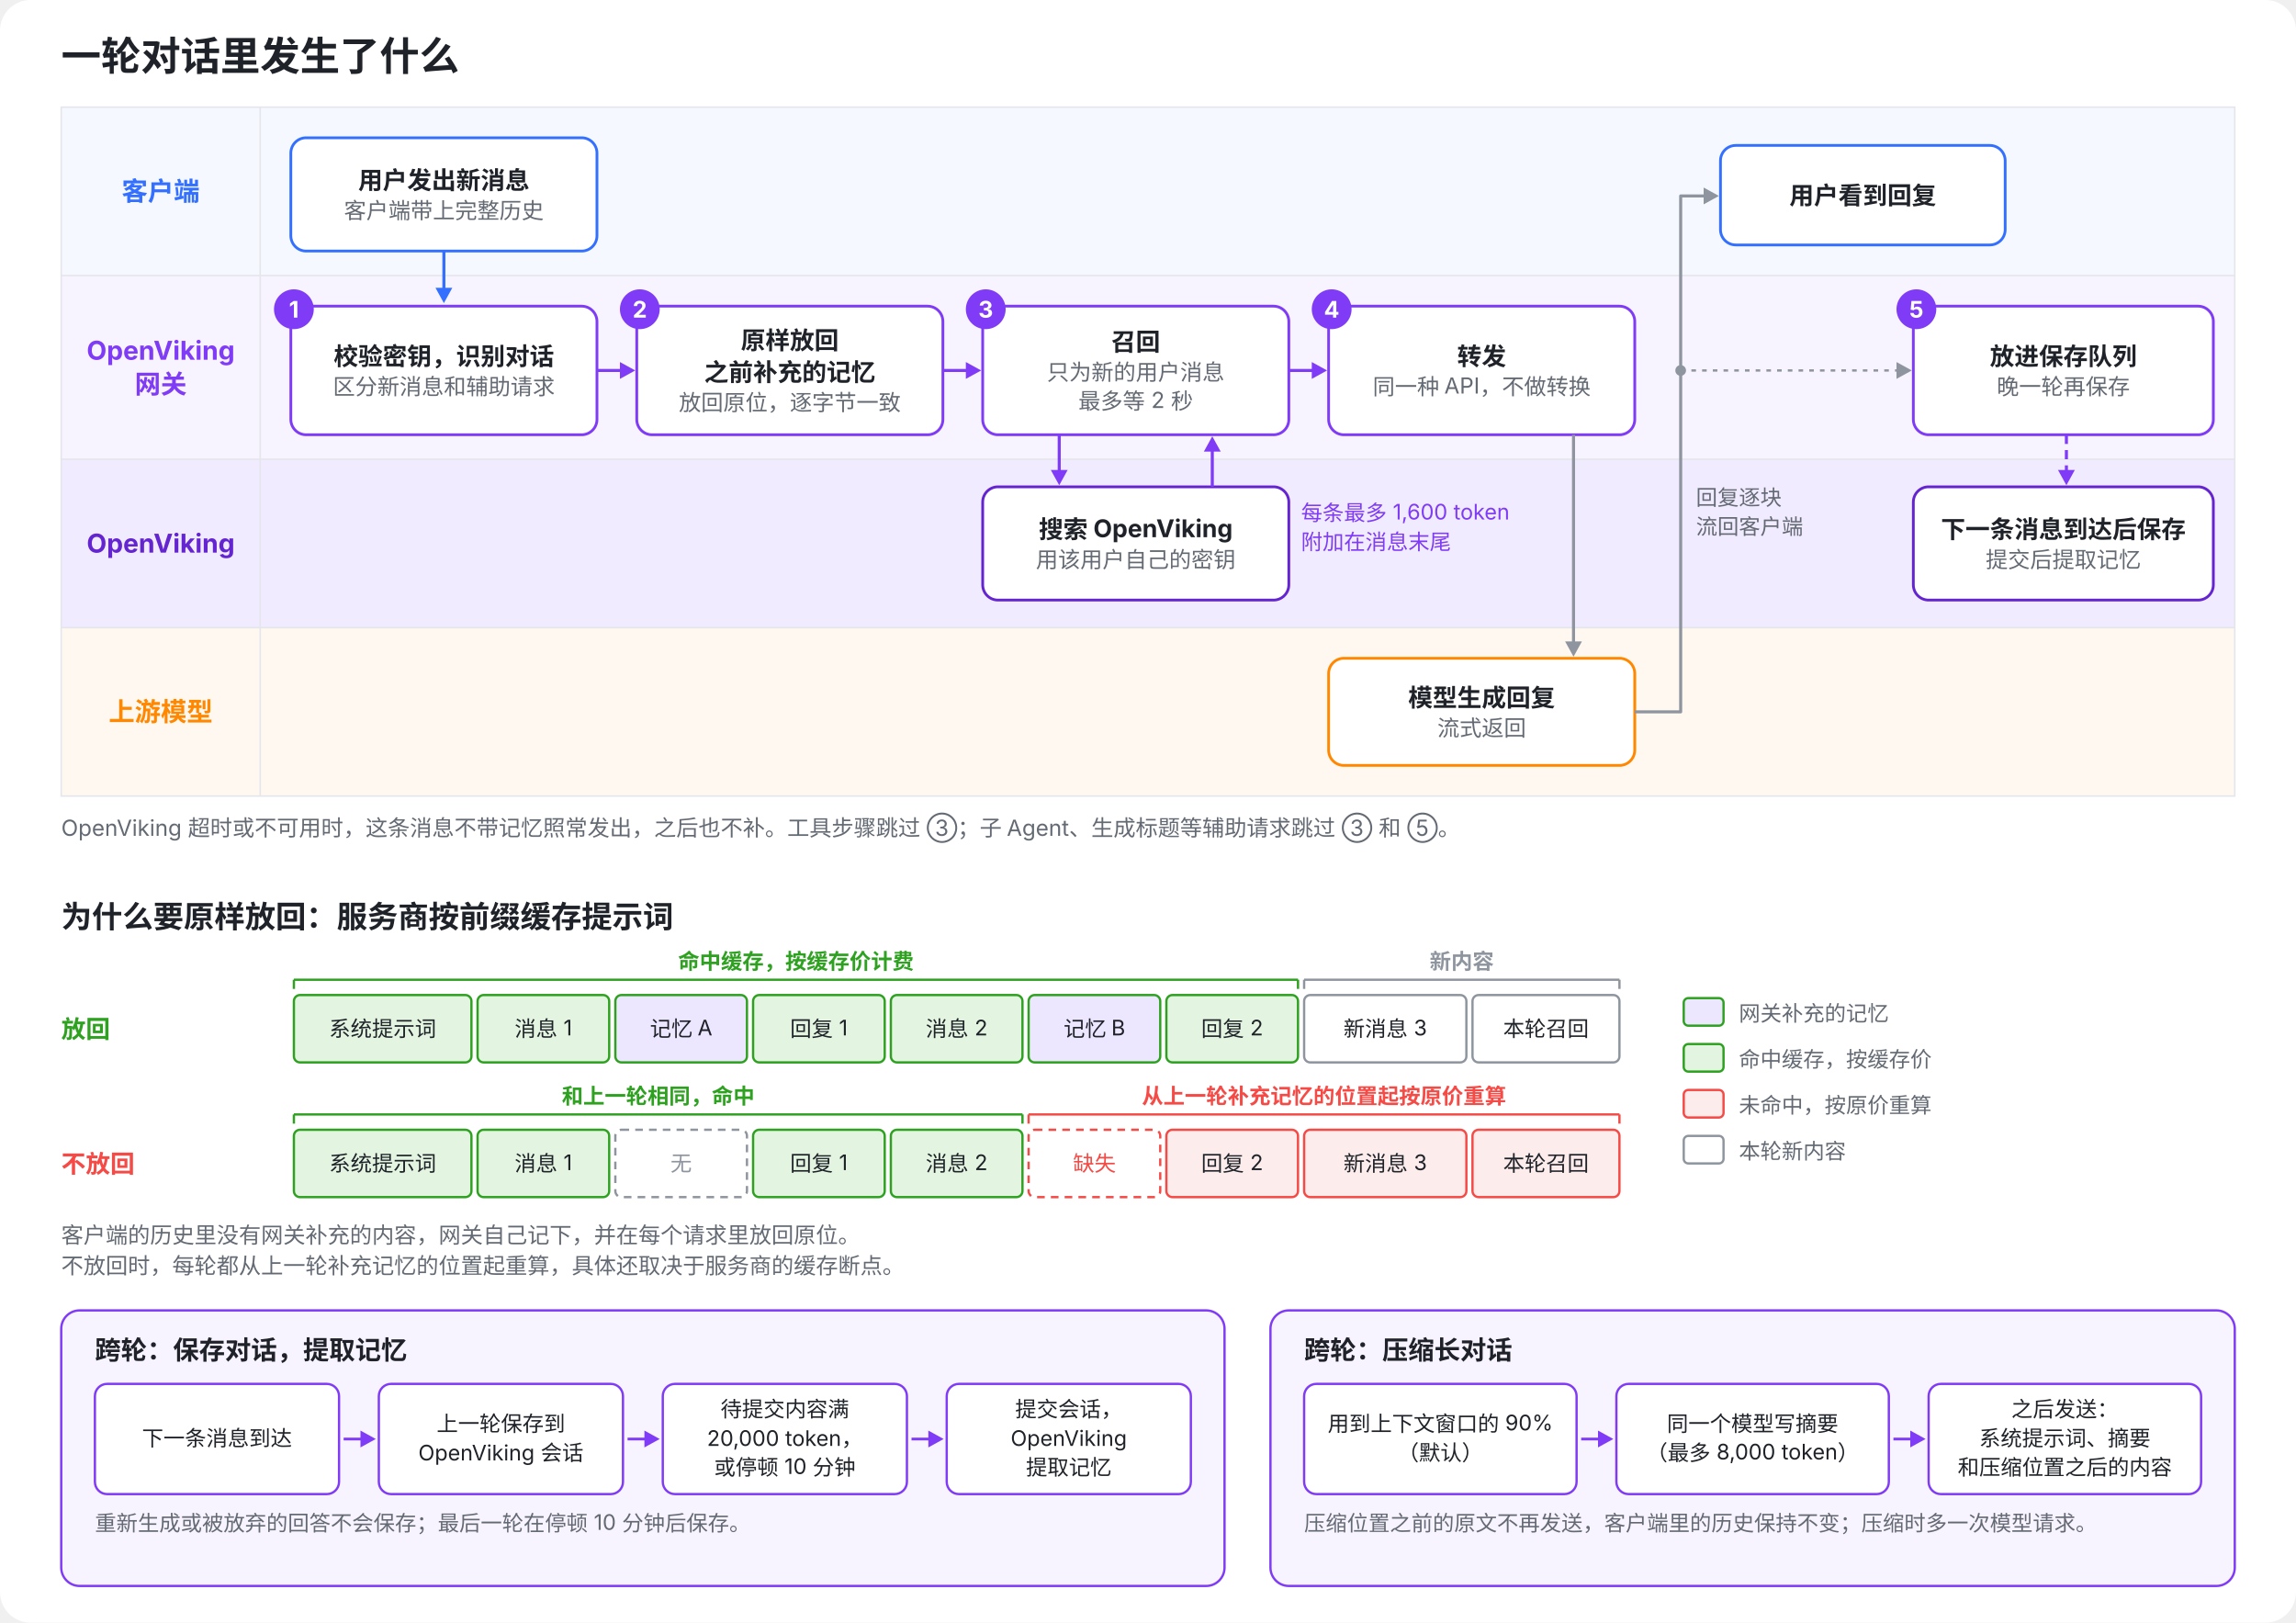
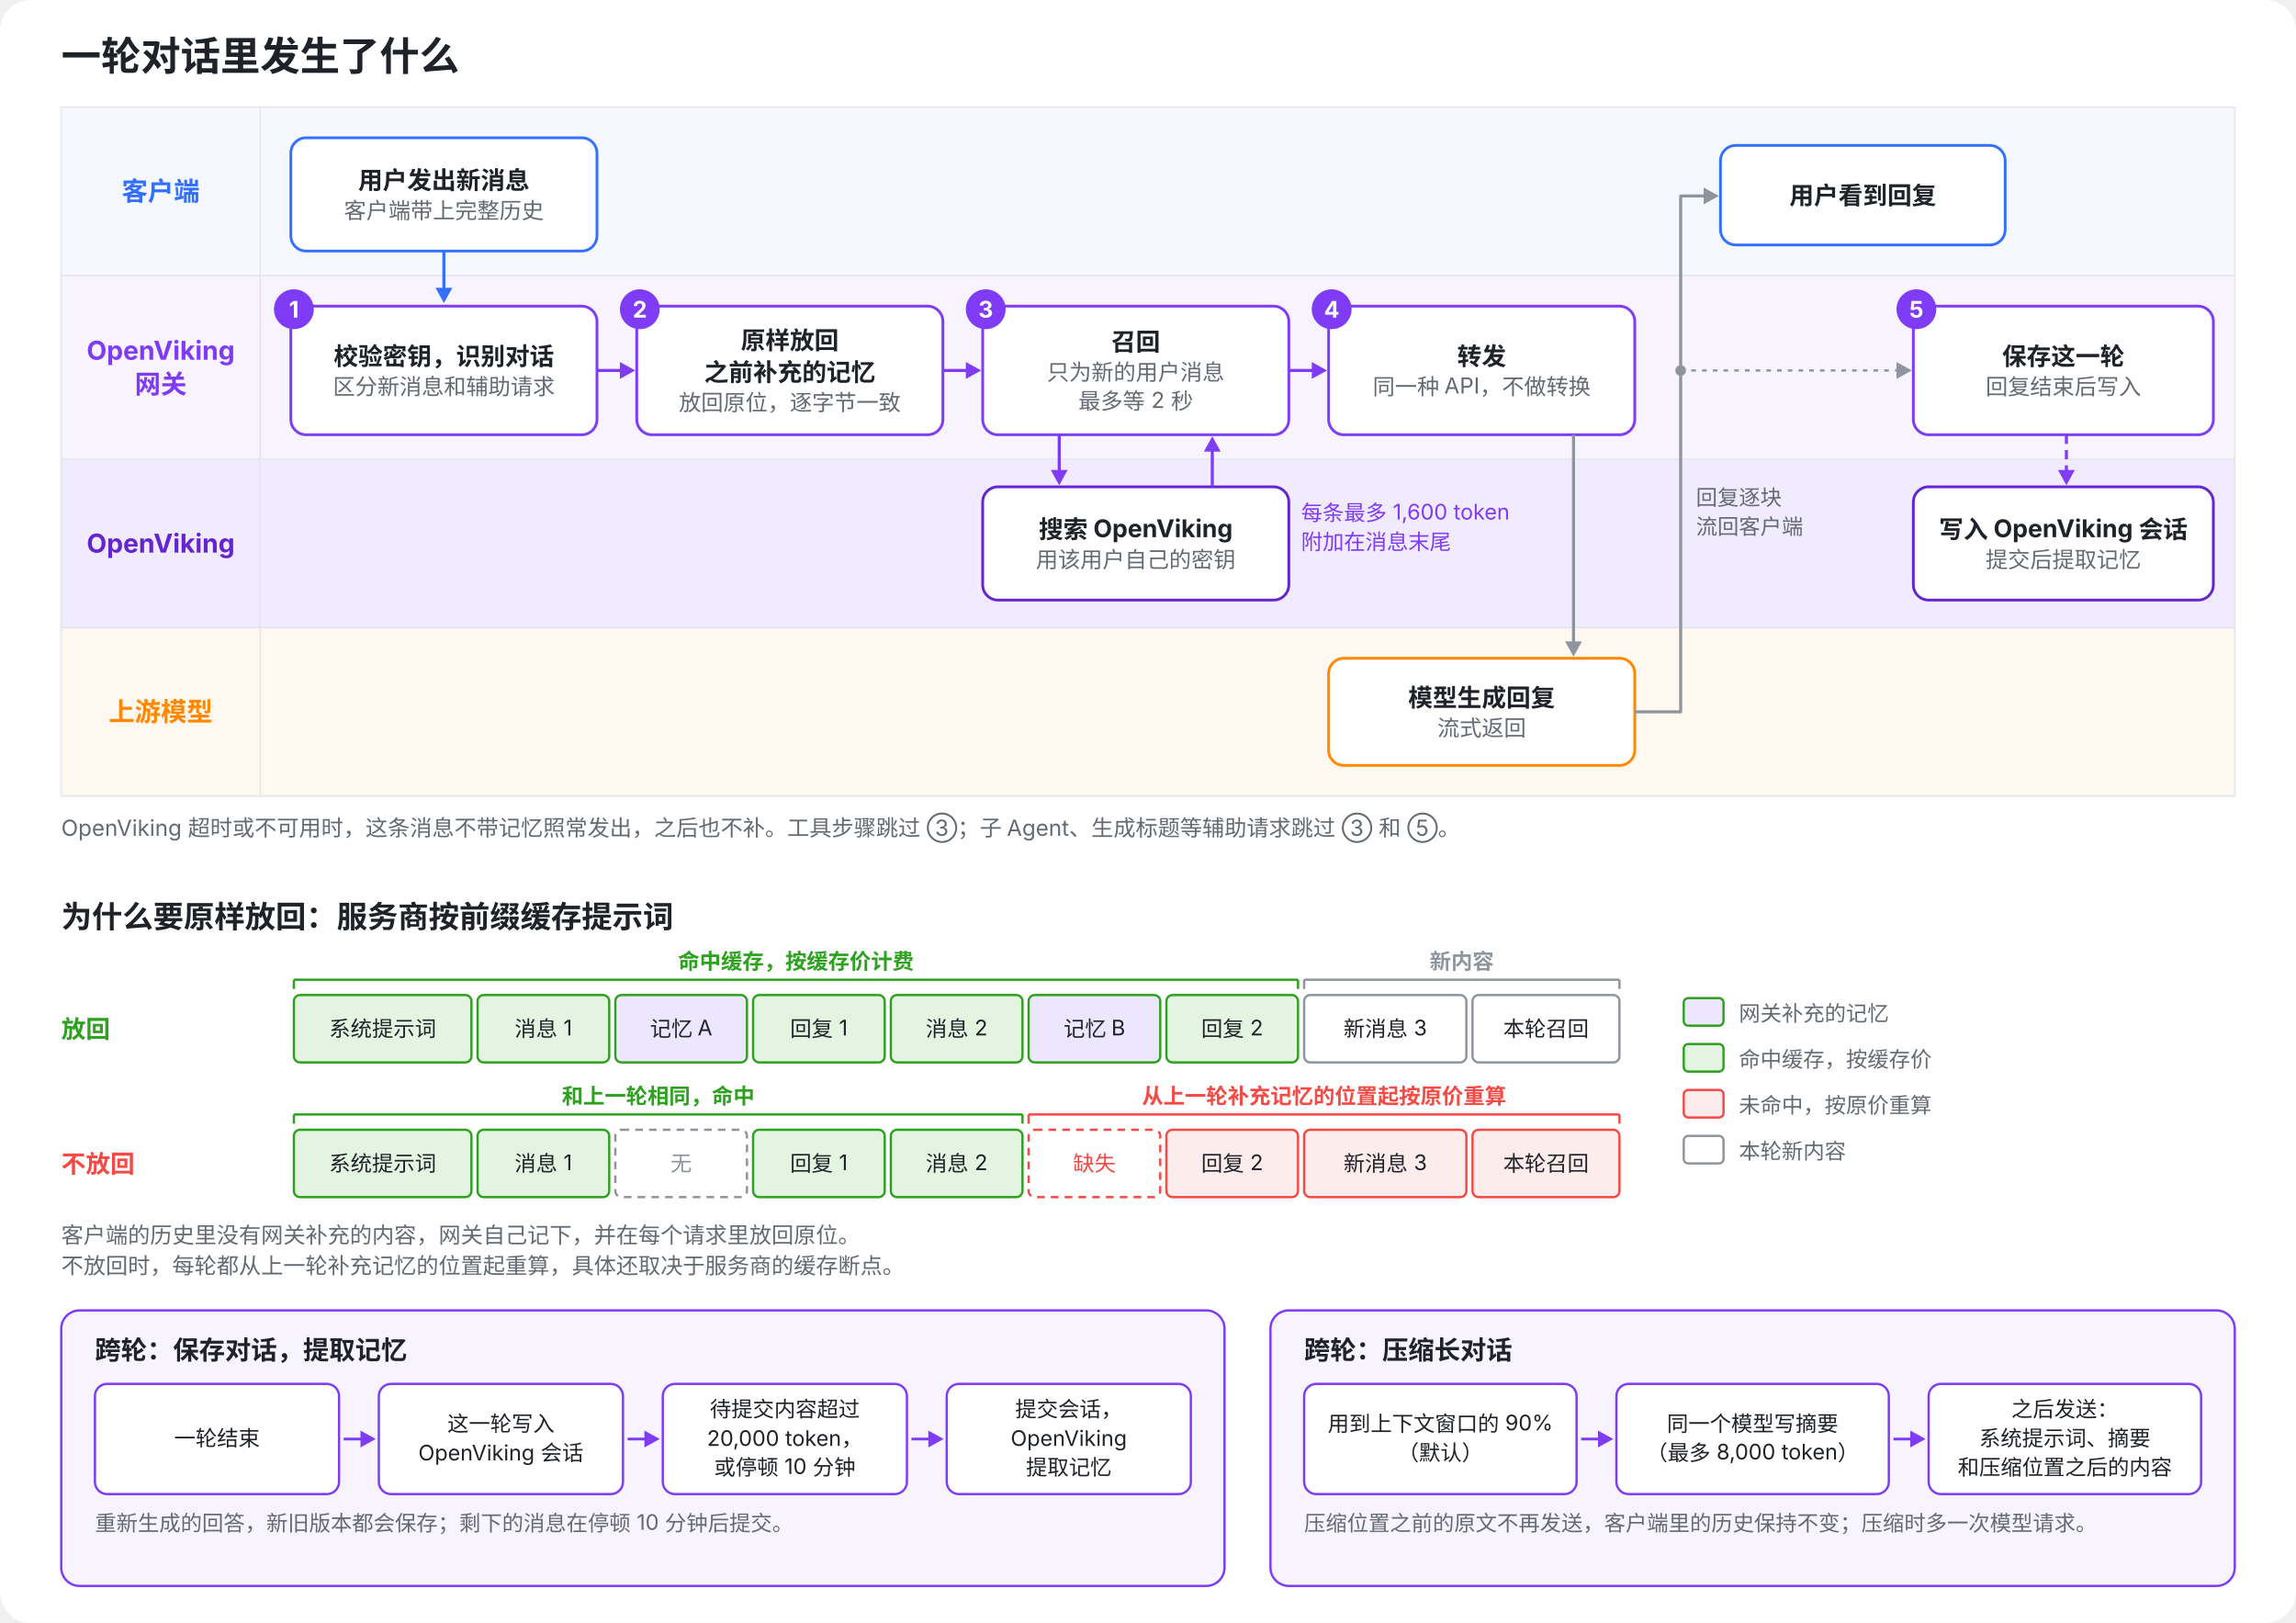
<svg xmlns="http://www.w3.org/2000/svg" width="1500" height="1060" viewBox="0 0 1500 1060" font-family="Inter, -apple-system, BlinkMacSystemFont, 'Segoe UI', 'PingFang SC', 'Hiragino Sans GB', 'Microsoft YaHei', 'Noto Sans SC', 'Noto Sans CJK SC', sans-serif">
  <rect x="0" y="0" width="1500" height="1060" rx="20" fill="#FFFFFF" />
  <text x="40" y="46" font-size="26" font-weight="700" fill="#1F2329" text-anchor="start">一轮对话里发生了什么</text>
  <rect x="40" y="70" width="1420" height="110" rx="0" fill="#F5F9FF" />
  <text x="105" y="131" font-size="17" font-weight="700" fill="#3370FF" text-anchor="middle">客户端</text>
  <rect x="40" y="180" width="1420" height="120" rx="0" fill="#F7F3FF" />
  <text x="105" y="235" font-size="17" font-weight="700" fill="#7F3BF5" text-anchor="middle">OpenViking</text>
  <text x="105" y="257" font-size="17" font-weight="700" fill="#7F3BF5" text-anchor="middle">网关</text>
  <rect x="40" y="300" width="1420" height="110" rx="0" fill="#F1EBFF" />
  <text x="105" y="361" font-size="17" font-weight="700" fill="#6425D0" text-anchor="middle">OpenViking</text>
  <rect x="40" y="410" width="1420" height="110" rx="0" fill="#FFF8F0" />
  <text x="105" y="471" font-size="17" font-weight="700" fill="#FF8800" text-anchor="middle">上游模型</text>
  <rect x="40" y="70" width="1420" height="450" rx="0" fill="none" stroke="#E5E6EB" stroke-width="1" />
  <line x1="40" y1="180" x2="1460" y2="180" stroke="#E5E6EB" stroke-width="1" />
  <line x1="40" y1="300" x2="1460" y2="300" stroke="#E5E6EB" stroke-width="1" />
  <line x1="40" y1="410" x2="1460" y2="410" stroke="#E5E6EB" stroke-width="1" />
  <line x1="170" y1="70" x2="170" y2="520" stroke="#E5E6EB" stroke-width="1" />
  <rect x="190" y="90" width="200" height="74" rx="10" fill="#FFFFFF" stroke="#3370FF" stroke-width="1.8" />
  <text x="290" y="123.495" font-size="16" font-weight="700" fill="#1F2329" text-anchor="middle">用户发出新消息</text>
  <text x="290" y="142.765" font-size="14.5" font-weight="400" fill="#646A73" text-anchor="middle">客户端带上完整历史</text>
  <rect x="1124" y="95" width="186" height="65" rx="10" fill="#FFFFFF" stroke="#3370FF" stroke-width="1.8" />
  <text x="1217" y="133.42" font-size="16" font-weight="700" fill="#1F2329" text-anchor="middle">用户看到回复</text>
  <rect x="190" y="200" width="200" height="84" rx="10" fill="#FFFFFF" stroke="#7F3BF5" stroke-width="1.8" />
  <text x="290" y="238.495" font-size="16" font-weight="700" fill="#1F2329" text-anchor="middle">校验密钥，识别对话</text>
  <text x="290" y="257.765" font-size="14.5" font-weight="400" fill="#646A73" text-anchor="middle">区分新消息和辅助请求</text>
  <circle cx="192" cy="202" r="13" fill="#7F3BF5" />
  <text x="192" y="207.5" font-size="15" font-weight="700" fill="#FFFFFF" text-anchor="middle">1</text>
  <rect x="416" y="200" width="200" height="84" rx="10" fill="#FFFFFF" stroke="#7F3BF5" stroke-width="1.8" />
  <text x="516" y="228.095" font-size="16" font-weight="700" fill="#1F2329" text-anchor="middle">原样放回</text>
  <text x="516" y="248.895" font-size="16" font-weight="700" fill="#1F2329" text-anchor="middle">之前补充的记忆</text>
  <text x="516" y="268.165" font-size="14.5" font-weight="400" fill="#646A73" text-anchor="middle">放回原位，逐字节一致</text>
  <circle cx="418" cy="202" r="13" fill="#7F3BF5" />
  <text x="418" y="207.5" font-size="15" font-weight="700" fill="#FFFFFF" text-anchor="middle">2</text>
  <rect x="642" y="200" width="200" height="84" rx="10" fill="#FFFFFF" stroke="#7F3BF5" stroke-width="1.8" />
  <text x="742" y="229.07" font-size="16" font-weight="700" fill="#1F2329" text-anchor="middle">召回</text>
  <text x="742" y="248.34" font-size="14.5" font-weight="400" fill="#646A73" text-anchor="middle">只为新的用户消息</text>
  <text x="742" y="267.19" font-size="14.5" font-weight="400" fill="#646A73" text-anchor="middle">最多等 2 秒</text>
  <circle cx="644" cy="202" r="13" fill="#7F3BF5" />
  <text x="644" y="207.5" font-size="15" font-weight="700" fill="#FFFFFF" text-anchor="middle">3</text>
  <rect x="868" y="200" width="200" height="84" rx="10" fill="#FFFFFF" stroke="#7F3BF5" stroke-width="1.8" />
  <text x="968" y="238.495" font-size="16" font-weight="700" fill="#1F2329" text-anchor="middle">转发</text>
  <text x="968" y="257.765" font-size="14.5" font-weight="400" fill="#646A73" text-anchor="middle">同一种 API，不做转换</text>
  <circle cx="870" cy="202" r="13" fill="#7F3BF5" />
  <text x="870" y="207.5" font-size="15" font-weight="700" fill="#FFFFFF" text-anchor="middle">4</text>
  <rect x="1250" y="200" width="196" height="84" rx="10" fill="#FFFFFF" stroke="#7F3BF5" stroke-width="1.8" />
-   <text x="1348" y="238.495" font-size="16" font-weight="700" fill="#1F2329" text-anchor="middle">放进保存队列</text>
-   <text x="1348" y="257.765" font-size="14.5" font-weight="400" fill="#646A73" text-anchor="middle">晚一轮再保存</text>
+   <text x="1348" y="238.495" font-size="16" font-weight="700" fill="#1F2329" text-anchor="middle">保存这一轮</text>
+   <text x="1348" y="257.765" font-size="14.5" font-weight="400" fill="#646A73" text-anchor="middle">回复结束后写入</text>
  <circle cx="1252" cy="202" r="13" fill="#7F3BF5" />
  <text x="1252" y="207.5" font-size="15" font-weight="700" fill="#FFFFFF" text-anchor="middle">5</text>
  <rect x="642" y="318" width="200" height="74" rx="10" fill="#FFFFFF" stroke="#6425D0" stroke-width="1.8" />
  <text x="742" y="351.495" font-size="16" font-weight="700" fill="#1F2329" text-anchor="middle">搜索 OpenViking</text>
  <text x="742" y="370.765" font-size="14.5" font-weight="400" fill="#646A73" text-anchor="middle">用该用户自己的密钥</text>
  <rect x="1250" y="318" width="196" height="74" rx="10" fill="#FFFFFF" stroke="#6425D0" stroke-width="1.8" />
-   <text x="1348" y="351.495" font-size="16" font-weight="700" fill="#1F2329" text-anchor="middle">下一条消息到达后保存</text>
+   <text x="1348" y="351.495" font-size="16" font-weight="700" fill="#1F2329" text-anchor="middle">写入 OpenViking 会话</text>
  <text x="1348" y="370.765" font-size="14.5" font-weight="400" fill="#646A73" text-anchor="middle">提交后提取记忆</text>
  <rect x="868" y="430" width="200" height="70" rx="10" fill="#FFFFFF" stroke="#FF8800" stroke-width="1.8" />
  <text x="968" y="461.495" font-size="16" font-weight="700" fill="#1F2329" text-anchor="middle">模型生成回复</text>
  <text x="968" y="480.765" font-size="14.5" font-weight="400" fill="#646A73" text-anchor="middle">流式返回</text>
  <polyline points="290,164 290,189" fill="none" stroke="#3370FF" stroke-width="2" stroke-linejoin="round" />
  <polygon points="290,198 284.5,188.0 295.5,188.0" fill="#3370FF" />
  <polyline points="390,242 406,242" fill="none" stroke="#7F3BF5" stroke-width="2" stroke-linejoin="round" />
  <polygon points="415,242 405.0,247.5 405.0,236.5" fill="#7F3BF5" />
  <polyline points="616,242 632,242" fill="none" stroke="#7F3BF5" stroke-width="2" stroke-linejoin="round" />
  <polygon points="641,242 631.0,247.5 631.0,236.5" fill="#7F3BF5" />
  <polyline points="842,242 858,242" fill="none" stroke="#7F3BF5" stroke-width="2" stroke-linejoin="round" />
  <polygon points="867,242 857.0,247.5 857.0,236.5" fill="#7F3BF5" />
  <polyline points="692,284 692,308" fill="none" stroke="#7F3BF5" stroke-width="2" stroke-linejoin="round" />
  <polygon points="692,317 686.5,307.0 697.5,307.0" fill="#7F3BF5" />
  <polyline points="792,318 792,294" fill="none" stroke="#7F3BF5" stroke-width="2" stroke-linejoin="round" />
  <polygon points="792,285 797.5,295.0 786.5,295.0" fill="#7F3BF5" />
  <text x="850" y="340" font-size="14" font-weight="400" fill="#7F3BF5" text-anchor="start">每条最多 1,600 token</text>
  <text x="850" y="359" font-size="14" font-weight="400" fill="#7F3BF5" text-anchor="start">附加在消息末尾</text>
  <polyline points="1028,284 1028,420" fill="none" stroke="#8F959E" stroke-width="2" stroke-linejoin="round" />
  <polygon points="1028,429 1022.5,419.0 1033.5,419.0" fill="#8F959E" />
  <polyline points="1068,465 1098,465 1098,128 1114,128" fill="none" stroke="#8F959E" stroke-width="2" stroke-linejoin="round" />
  <polygon points="1123,128 1113.0,133.5 1113.0,122.5" fill="#8F959E" />
  <text x="1108" y="330" font-size="14" font-weight="400" fill="#646A73" text-anchor="start">回复逐块</text>
  <text x="1108" y="349" font-size="14" font-weight="400" fill="#646A73" text-anchor="start">流回客户端</text>
  <circle cx="1098" cy="242" r="3.5" fill="#8F959E" />
  <polyline points="1098,242 1240,242" fill="none" stroke="#8F959E" stroke-width="1.5" stroke-linejoin="round" stroke-dasharray="3 4" />
  <polygon points="1249,242 1239.0,247.5 1239.0,236.5" fill="#8F959E" />
  <polyline points="1350,284 1350,308" fill="none" stroke="#7F3BF5" stroke-width="2" stroke-linejoin="round" stroke-dasharray="6 4" />
  <polygon points="1350,317 1344.5,307.0 1355.5,307.0" fill="#7F3BF5" />
  <text x="40" y="546" font-size="14.5" font-weight="400" fill="#646A73" text-anchor="start">OpenViking 超时或不可用时，这条消息不带记忆照常发出，之后也不补。工具步骤跳过 ③；子 Agent、生成标题等辅助请求跳过 ③ 和 ⑤。</text>
  <text x="40" y="606" font-size="20" font-weight="700" fill="#1F2329" text-anchor="start">为什么要原样放回：服务商按前缀缓存提示词</text>
  <text x="40" y="678" font-size="16" font-weight="700" fill="#2EA121" text-anchor="start">放回</text>
  <rect x="192" y="650" width="116" height="44" rx="4" fill="#E3F5E1" stroke="#2EA121" stroke-width="1.5" />
  <text x="250" y="677" font-size="14" font-weight="400" fill="#1F2329" text-anchor="middle">系统提示词</text>
  <rect x="312" y="650" width="86" height="44" rx="4" fill="#E3F5E1" stroke="#2EA121" stroke-width="1.5" />
  <text x="355" y="677" font-size="14" font-weight="400" fill="#1F2329" text-anchor="middle">消息 1</text>
  <rect x="402" y="650" width="86" height="44" rx="4" fill="#EDE6FF" stroke="#2EA121" stroke-width="1.5" />
  <text x="445" y="677" font-size="14" font-weight="400" fill="#1F2329" text-anchor="middle">记忆 A</text>
  <rect x="492" y="650" width="86" height="44" rx="4" fill="#E3F5E1" stroke="#2EA121" stroke-width="1.5" />
  <text x="535" y="677" font-size="14" font-weight="400" fill="#1F2329" text-anchor="middle">回复 1</text>
  <rect x="582" y="650" width="86" height="44" rx="4" fill="#E3F5E1" stroke="#2EA121" stroke-width="1.5" />
  <text x="625" y="677" font-size="14" font-weight="400" fill="#1F2329" text-anchor="middle">消息 2</text>
  <rect x="672" y="650" width="86" height="44" rx="4" fill="#EDE6FF" stroke="#2EA121" stroke-width="1.5" />
  <text x="715" y="677" font-size="14" font-weight="400" fill="#1F2329" text-anchor="middle">记忆 B</text>
  <rect x="762" y="650" width="86" height="44" rx="4" fill="#E3F5E1" stroke="#2EA121" stroke-width="1.5" />
  <text x="805" y="677" font-size="14" font-weight="400" fill="#1F2329" text-anchor="middle">回复 2</text>
  <rect x="852" y="650" width="106" height="44" rx="4" fill="#FFFFFF" stroke="#8F959E" stroke-width="1.5" />
  <text x="905" y="677" font-size="14" font-weight="400" fill="#1F2329" text-anchor="middle">新消息 3</text>
  <rect x="962" y="650" width="96" height="44" rx="4" fill="#FFFFFF" stroke="#8F959E" stroke-width="1.5" />
  <text x="1010" y="677" font-size="14" font-weight="400" fill="#1F2329" text-anchor="middle">本轮召回</text>
  <line x1="192" y1="640" x2="848" y2="640" stroke="#2EA121" stroke-width="1.5" />
  <line x1="192" y1="640" x2="192" y2="646" stroke="#2EA121" stroke-width="1.5" />
  <line x1="848" y1="640" x2="848" y2="646" stroke="#2EA121" stroke-width="1.5" />
  <text x="520" y="633" font-size="14" font-weight="700" fill="#2EA121" text-anchor="middle">命中缓存，按缓存价计费</text>
  <line x1="852" y1="640" x2="1058" y2="640" stroke="#8F959E" stroke-width="1.5" />
  <line x1="852" y1="640" x2="852" y2="646" stroke="#8F959E" stroke-width="1.5" />
  <line x1="1058" y1="640" x2="1058" y2="646" stroke="#8F959E" stroke-width="1.5" />
  <text x="955" y="633" font-size="14" font-weight="700" fill="#8F959E" text-anchor="middle">新内容</text>
  <text x="40" y="766" font-size="16" font-weight="700" fill="#F54A45" text-anchor="start">不放回</text>
  <rect x="192" y="738" width="116" height="44" rx="4" fill="#E3F5E1" stroke="#2EA121" stroke-width="1.5" />
  <text x="250" y="765" font-size="14" font-weight="400" fill="#1F2329" text-anchor="middle">系统提示词</text>
  <rect x="312" y="738" width="86" height="44" rx="4" fill="#E3F5E1" stroke="#2EA121" stroke-width="1.5" />
  <text x="355" y="765" font-size="14" font-weight="400" fill="#1F2329" text-anchor="middle">消息 1</text>
  <rect x="402" y="738" width="86" height="44" rx="4" fill="#FFFFFF" stroke="#8F959E" stroke-width="1.5" stroke-dasharray="5 4" />
  <text x="445" y="765" font-size="14" font-weight="400" fill="#8F959E" text-anchor="middle">无</text>
  <rect x="492" y="738" width="86" height="44" rx="4" fill="#E3F5E1" stroke="#2EA121" stroke-width="1.5" />
  <text x="535" y="765" font-size="14" font-weight="400" fill="#1F2329" text-anchor="middle">回复 1</text>
  <rect x="582" y="738" width="86" height="44" rx="4" fill="#E3F5E1" stroke="#2EA121" stroke-width="1.5" />
  <text x="625" y="765" font-size="14" font-weight="400" fill="#1F2329" text-anchor="middle">消息 2</text>
  <rect x="672" y="738" width="86" height="44" rx="4" fill="#FFFFFF" stroke="#F54A45" stroke-width="1.5" stroke-dasharray="5 4" />
  <text x="715" y="765" font-size="14" font-weight="400" fill="#F54A45" text-anchor="middle">缺失</text>
  <rect x="762" y="738" width="86" height="44" rx="4" fill="#FDECEC" stroke="#F54A45" stroke-width="1.5" />
  <text x="805" y="765" font-size="14" font-weight="400" fill="#1F2329" text-anchor="middle">回复 2</text>
  <rect x="852" y="738" width="106" height="44" rx="4" fill="#FDECEC" stroke="#F54A45" stroke-width="1.5" />
  <text x="905" y="765" font-size="14" font-weight="400" fill="#1F2329" text-anchor="middle">新消息 3</text>
  <rect x="962" y="738" width="96" height="44" rx="4" fill="#FDECEC" stroke="#F54A45" stroke-width="1.5" />
  <text x="1010" y="765" font-size="14" font-weight="400" fill="#1F2329" text-anchor="middle">本轮召回</text>
  <line x1="192" y1="728" x2="668" y2="728" stroke="#2EA121" stroke-width="1.5" />
  <line x1="192" y1="728" x2="192" y2="734" stroke="#2EA121" stroke-width="1.5" />
  <line x1="668" y1="728" x2="668" y2="734" stroke="#2EA121" stroke-width="1.5" />
  <text x="430" y="721" font-size="14" font-weight="700" fill="#2EA121" text-anchor="middle">和上一轮相同，命中</text>
  <line x1="672" y1="728" x2="1058" y2="728" stroke="#F54A45" stroke-width="1.5" />
  <line x1="672" y1="728" x2="672" y2="734" stroke="#F54A45" stroke-width="1.5" />
  <line x1="1058" y1="728" x2="1058" y2="734" stroke="#F54A45" stroke-width="1.5" />
  <text x="865" y="721" font-size="14" font-weight="700" fill="#F54A45" text-anchor="middle">从上一轮补充记忆的位置起按原价重算</text>
  <rect x="1100" y="652" width="26" height="18" rx="3" fill="#EDE6FF" stroke="#2EA121" stroke-width="1.5" />
  <text x="1136" y="667" font-size="14" font-weight="400" fill="#646A73" text-anchor="start">网关补充的记忆</text>
  <rect x="1100" y="682" width="26" height="18" rx="3" fill="#E3F5E1" stroke="#2EA121" stroke-width="1.5" />
  <text x="1136" y="697" font-size="14" font-weight="400" fill="#646A73" text-anchor="start">命中缓存，按缓存价</text>
  <rect x="1100" y="712" width="26" height="18" rx="3" fill="#FDECEC" stroke="#F54A45" stroke-width="1.5" />
  <text x="1136" y="727" font-size="14" font-weight="400" fill="#646A73" text-anchor="start">未命中，按原价重算</text>
  <rect x="1100" y="742" width="26" height="18" rx="3" fill="#FFFFFF" stroke="#8F959E" stroke-width="1.5" />
  <text x="1136" y="757" font-size="14" font-weight="400" fill="#646A73" text-anchor="start">本轮新内容</text>
  <text x="40" y="812" font-size="14.5" font-weight="400" fill="#646A73" text-anchor="start">客户端的历史里没有网关补充的内容，网关自己记下，并在每个请求里放回原位。</text>
  <text x="40" y="832" font-size="14.5" font-weight="400" fill="#646A73" text-anchor="start">不放回时，每轮都从上一轮补充记忆的位置起重算，具体还取决于服务商的缓存断点。</text>
  <rect x="40" y="856" width="760" height="180" rx="12" fill="#F7F3FF" stroke="#7F3BF5" stroke-width="1.5" />
  <text x="62" y="888" font-size="17" font-weight="700" fill="#1F2329" text-anchor="start">跨轮：保存对话，提取记忆</text>
  <rect x="62" y="904" width="159.5" height="72" rx="8" fill="#FFFFFF" stroke="#7F3BF5" stroke-width="1.5" />
-   <text x="141.75" y="944.5" font-size="14" font-weight="400" fill="#1F2329" text-anchor="middle">下一条消息到达</text>
+   <text x="141.75" y="944.5" font-size="14" font-weight="400" fill="#1F2329" text-anchor="middle">一轮结束</text>
  <polyline points="224.5,940 236.5,940" fill="none" stroke="#7F3BF5" stroke-width="1.8" stroke-linejoin="round" />
  <polygon points="245.5,940 235.5,945.5 235.5,934.5" fill="#7F3BF5" />
  <rect x="247.5" y="904" width="159.5" height="72" rx="8" fill="#FFFFFF" stroke="#7F3BF5" stroke-width="1.5" />
-   <text x="327.25" y="935" font-size="14" font-weight="400" fill="#1F2329" text-anchor="middle">上一轮保存到</text>
+   <text x="327.25" y="935" font-size="14" font-weight="400" fill="#1F2329" text-anchor="middle">这一轮写入</text>
  <text x="327.25" y="954" font-size="14" font-weight="400" fill="#1F2329" text-anchor="middle">OpenViking 会话</text>
  <polyline points="410,940 422,940" fill="none" stroke="#7F3BF5" stroke-width="1.8" stroke-linejoin="round" />
  <polygon points="431,940 421.0,945.5 421.0,934.5" fill="#7F3BF5" />
  <rect x="433" y="904" width="159.5" height="72" rx="8" fill="#FFFFFF" stroke="#7F3BF5" stroke-width="1.5" />
-   <text x="512.75" y="925.5" font-size="14" font-weight="400" fill="#1F2329" text-anchor="middle">待提交内容满</text>
+   <text x="512.75" y="925.5" font-size="14" font-weight="400" fill="#1F2329" text-anchor="middle">待提交内容超过</text>
  <text x="512.75" y="944.5" font-size="14" font-weight="400" fill="#1F2329" text-anchor="middle">20,000 token，</text>
  <text x="512.75" y="963.5" font-size="14" font-weight="400" fill="#1F2329" text-anchor="middle">或停顿 10 分钟</text>
  <polyline points="595.5,940 607.5,940" fill="none" stroke="#7F3BF5" stroke-width="1.8" stroke-linejoin="round" />
  <polygon points="616.5,940 606.5,945.5 606.5,934.5" fill="#7F3BF5" />
  <rect x="618.5" y="904" width="159.5" height="72" rx="8" fill="#FFFFFF" stroke="#7F3BF5" stroke-width="1.5" />
  <text x="698.25" y="925.5" font-size="14" font-weight="400" fill="#1F2329" text-anchor="middle">提交会话，</text>
  <text x="698.25" y="944.5" font-size="14" font-weight="400" fill="#1F2329" text-anchor="middle">OpenViking</text>
  <text x="698.25" y="963.5" font-size="14" font-weight="400" fill="#1F2329" text-anchor="middle">提取记忆</text>
-   <text x="62" y="1000" font-size="14" font-weight="400" fill="#646A73" text-anchor="start">重新生成或被放弃的回答不会保存；最后一轮在停顿 10 分钟后保存。</text>
+   <text x="62" y="1000" font-size="14" font-weight="400" fill="#646A73" text-anchor="start">重新生成的回答，新旧版本都会保存；剩下的消息在停顿 10 分钟后提交。</text>
  <rect x="830" y="856" width="630" height="180" rx="12" fill="#F7F3FF" stroke="#7F3BF5" stroke-width="1.5" />
  <text x="852" y="888" font-size="17" font-weight="700" fill="#1F2329" text-anchor="start">跨轮：压缩长对话</text>
  <rect x="852" y="904" width="178" height="72" rx="8" fill="#FFFFFF" stroke="#7F3BF5" stroke-width="1.5" />
  <text x="941" y="935" font-size="14" font-weight="400" fill="#1F2329" text-anchor="middle">用到上下文窗口的 90%</text>
  <text x="941" y="954" font-size="14" font-weight="400" fill="#1F2329" text-anchor="middle">（默认）</text>
  <polyline points="1033,940 1045,940" fill="none" stroke="#7F3BF5" stroke-width="1.8" stroke-linejoin="round" />
  <polygon points="1054,940 1044.0,945.5 1044.0,934.5" fill="#7F3BF5" />
  <rect x="1056" y="904" width="178" height="72" rx="8" fill="#FFFFFF" stroke="#7F3BF5" stroke-width="1.5" />
  <text x="1145" y="935" font-size="14" font-weight="400" fill="#1F2329" text-anchor="middle">同一个模型写摘要</text>
  <text x="1145" y="954" font-size="14" font-weight="400" fill="#1F2329" text-anchor="middle">（最多 8,000 token）</text>
  <polyline points="1237,940 1249,940" fill="none" stroke="#7F3BF5" stroke-width="1.8" stroke-linejoin="round" />
  <polygon points="1258,940 1248.0,945.5 1248.0,934.5" fill="#7F3BF5" />
  <rect x="1260" y="904" width="178" height="72" rx="8" fill="#FFFFFF" stroke="#7F3BF5" stroke-width="1.5" />
  <text x="1349" y="925.5" font-size="14" font-weight="400" fill="#1F2329" text-anchor="middle">之后发送：</text>
  <text x="1349" y="944.5" font-size="14" font-weight="400" fill="#1F2329" text-anchor="middle">系统提示词、摘要</text>
  <text x="1349" y="963.5" font-size="14" font-weight="400" fill="#1F2329" text-anchor="middle">和压缩位置之后的内容</text>
  <text x="852" y="1000" font-size="14" font-weight="400" fill="#646A73" text-anchor="start">压缩位置之前的原文不再发送，客户端里的历史保持不变；压缩时多一次模型请求。</text>
</svg>
